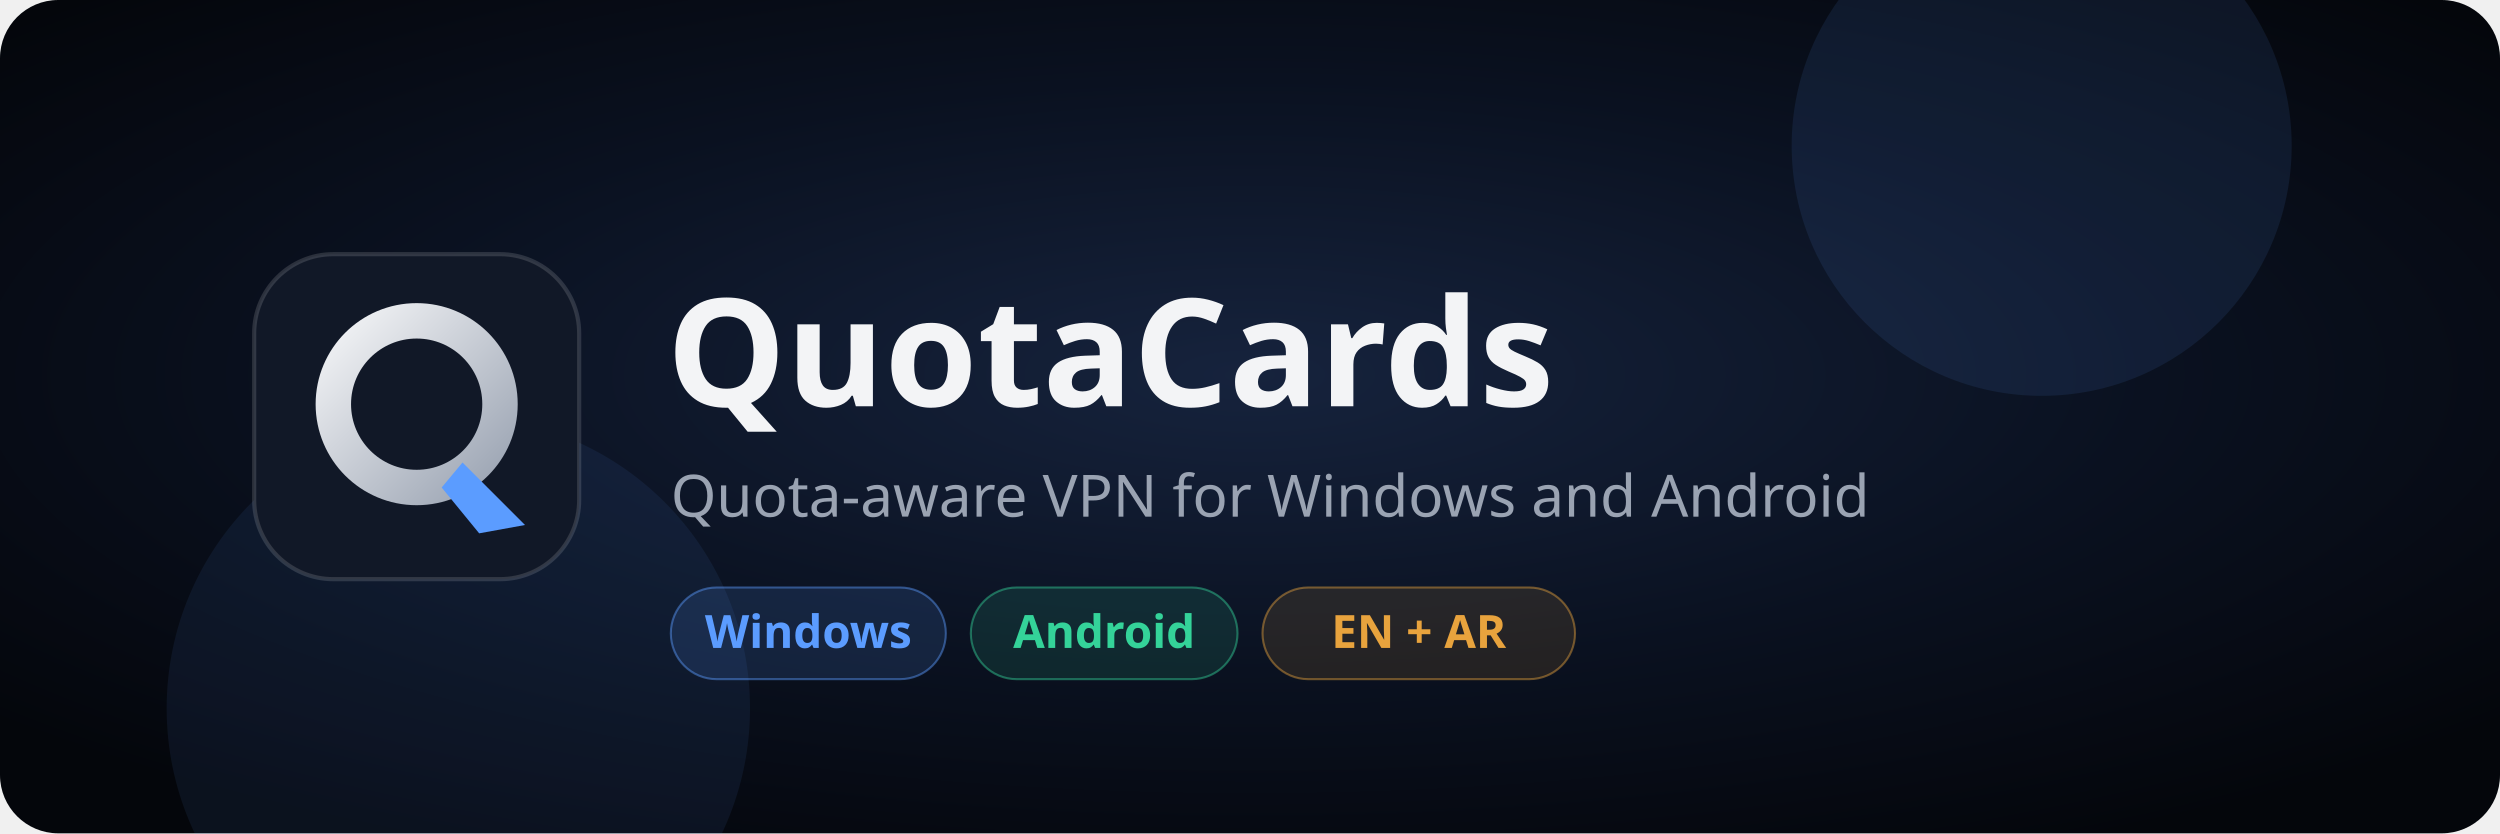
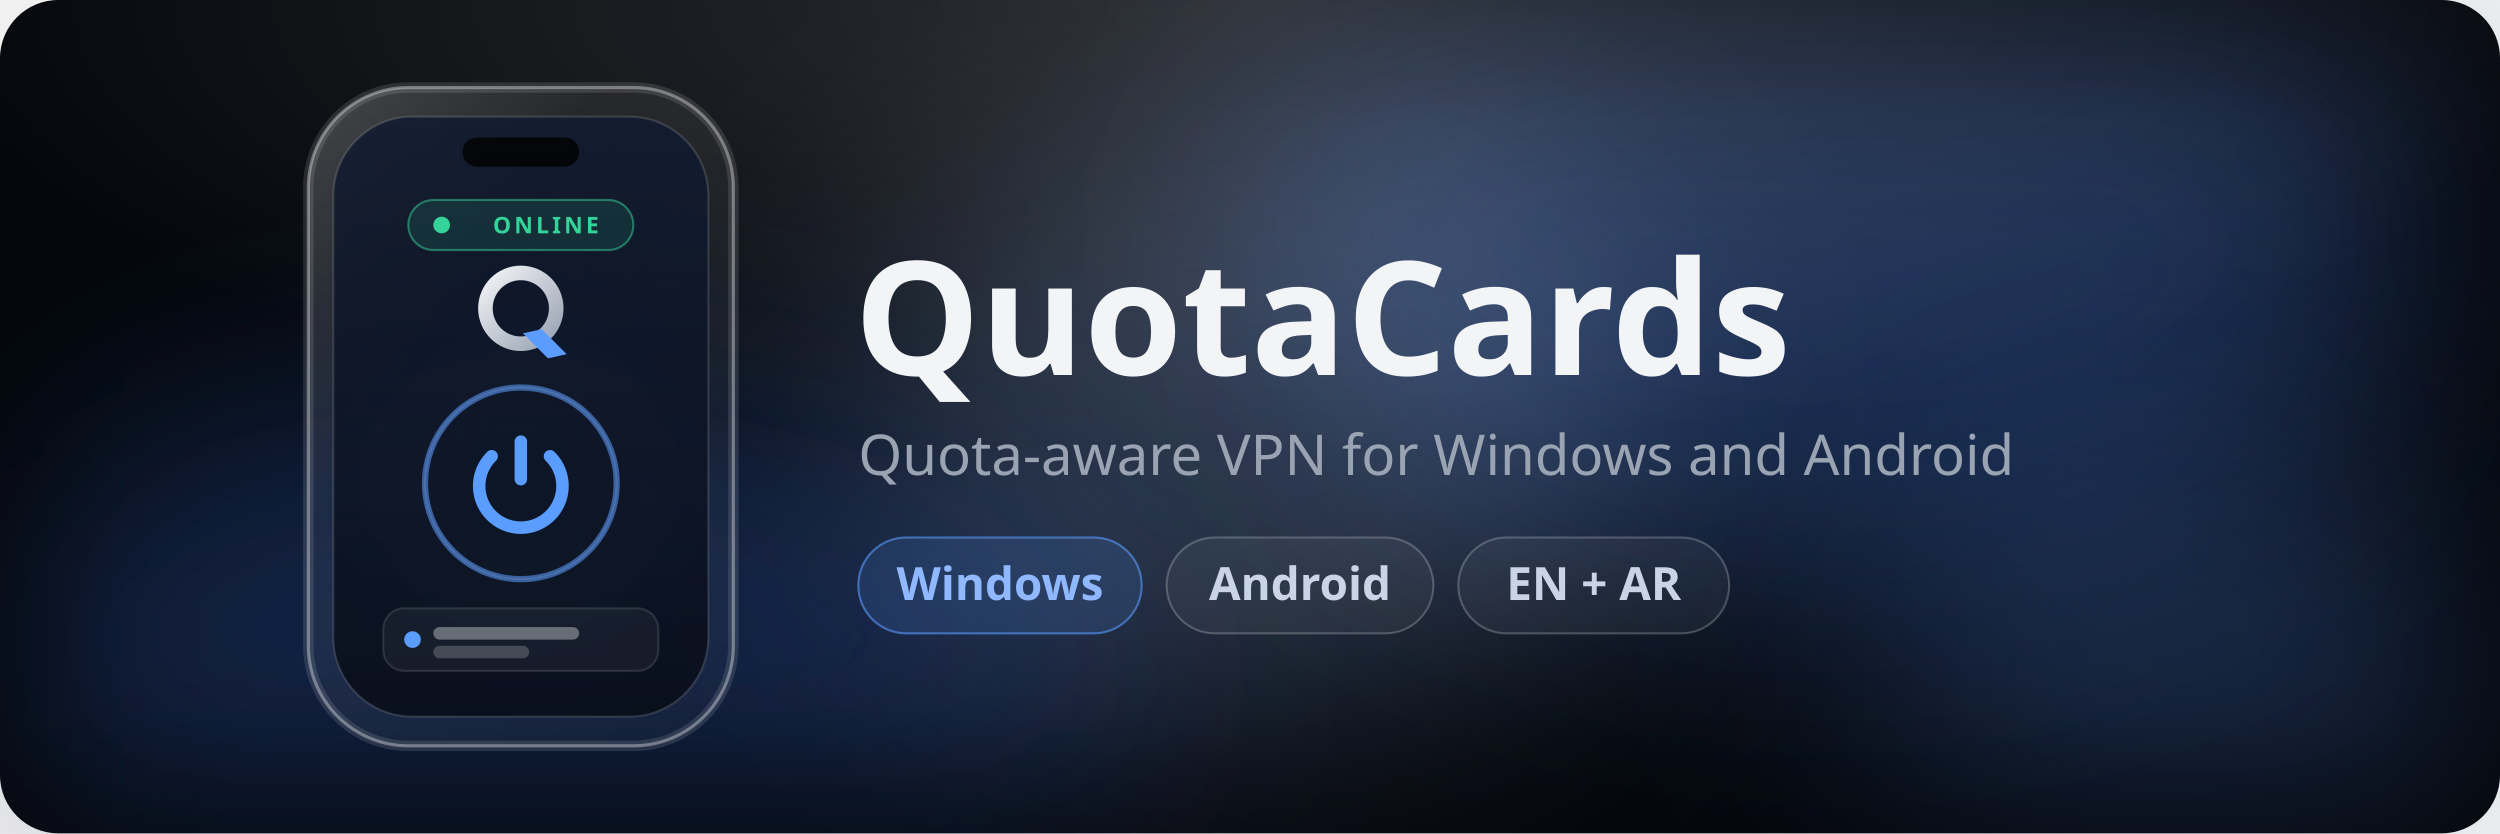
<svg xmlns="http://www.w3.org/2000/svg" width="1200" height="400" viewBox="0 0 1200 400">
  <defs>
-     <radialGradient id="glow" cx="50%" cy="45%" r="65%">
-       <stop offset="0%" stop-color="#16233d" />
-       <stop offset="55%" stop-color="#0a1120" />
-       <stop offset="100%" stop-color="#04060b" />
+     <filter id="soft60" x="-60%" y="-60%" width="220%" height="220%">
+       <feGaussianBlur stdDeviation="60" />
+     </filter>
+     <filter id="soft30" x="-60%" y="-60%" width="220%" height="220%">
+       <feGaussianBlur stdDeviation="30" />
+     </filter>
+     <linearGradient id="glass" x1="0" y1="0" x2="1" y2="1">
+       <stop offset="0%" stop-color="#ffffff" stop-opacity="0.22" />
+       <stop offset="35%" stop-color="#ffffff" stop-opacity="0.06" />
+       <stop offset="100%" stop-color="#ffffff" stop-opacity="0.02" />
+     </linearGradient>
+     <linearGradient id="screen" x1="0" y1="0" x2="0" y2="1">
+       <stop offset="0%" stop-color="#101a30" stop-opacity="0.85" />
+       <stop offset="100%" stop-color="#080d18" stop-opacity="0.9" />
+     </linearGradient>
+     <radialGradient id="topshine" cx="50%" cy="0%" r="90%">
+       <stop offset="0%" stop-color="#ffffff" stop-opacity="0.16" />
+       <stop offset="60%" stop-color="#ffffff" stop-opacity="0" />
    </radialGradient>
    <linearGradient id="ring" x1="0" y1="0" x2="1" y2="1">
      <stop offset="0%" stop-color="#f3f4f6" />
      <stop offset="100%" stop-color="#9aa3b2" />
    </linearGradient>
  </defs>
-   <rect width="1200" height="400" rx="28" fill="url(#glow)" />
-   <circle cx="980" cy="70" r="120" fill="#5b9cff" opacity="0.10" />
-   <circle cx="220" cy="340" r="140" fill="#5b9cff" opacity="0.08" />
-   <g transform="translate(200,200)">
-     <rect x="-78" y="-78" width="156" height="156" rx="38" fill="#111827" />
-     <rect x="-78" y="-78" width="156" height="156" rx="38" fill="none" stroke="#ffffff" stroke-opacity="0.14" stroke-width="2" />
-     <circle cx="0" cy="-6" r="40" fill="none" stroke="url(#ring)" stroke-width="17" />
-     <path d="M22 22 L52 52 L30 56 L12 34 Z" fill="#5b9cff" />
+   <rect width="1200" height="400" rx="28" fill="#04060b" />
+   <ellipse cx="880" cy="110" rx="280" ry="170" fill="#2f5296" opacity="0.5" filter="url(#soft60)" />
+   <ellipse cx="250" cy="340" rx="300" ry="150" fill="#1d3a75" opacity="0.55" filter="url(#soft60)" />
+   <ellipse cx="600" cy="200" rx="180" ry="140" fill="#8caadc" opacity="0.28" filter="url(#soft60)" />
+   <ellipse cx="1050" cy="330" rx="150" ry="110" fill="#3b63a8" opacity="0.35" filter="url(#soft60)" />
+   <rect width="1200" height="400" rx="28" fill="url(#topshine)" />
+   <g>
+     <rect x="148" y="42" width="204" height="316" rx="48" fill="url(#glass)" stroke="#ffffff" stroke-opacity="0.35" stroke-width="1.5" />
+     <rect x="148" y="42" width="204" height="316" rx="48" fill="none" stroke="#ffffff" stroke-opacity="0.12" stroke-width="5" />
+     <rect x="160" y="56" width="180" height="288" rx="38" fill="url(#screen)" stroke="#ffffff" stroke-opacity="0.14" />
+     <rect x="222" y="66" width="56" height="14" rx="7" fill="#000000" opacity="0.8" />
+     <rect x="196" y="96" width="108" height="24" rx="12" fill="#34d399" fill-opacity="0.12" stroke="#34d399" stroke-opacity="0.5" />
+     <circle cx="212" cy="108" r="4" fill="#34d399" />
+     <text x="262" y="112" text-anchor="middle" font-family="'Segoe UI', system-ui, sans-serif" font-size="11" font-weight="800" letter-spacing="1.5" fill="#34d399">ONLINE</text>
+     <circle cx="250" cy="148" r="17" fill="none" stroke="url(#ring)" stroke-width="7" />
+     <path d="M260 158 L272 170 L263 172 L251 160 Z" fill="#5b9cff" />
+     <circle cx="250" cy="232" r="46" fill="#0d1424" fill-opacity="0.6" stroke="#ffffff" stroke-opacity="0.16" />
+     <circle cx="250" cy="232" r="46" fill="none" stroke="#5b9cff" stroke-opacity="0.55" stroke-width="3" />
+     <circle cx="250" cy="232" r="52" fill="none" stroke="#5b9cff" stroke-opacity="0.18" stroke-width="6" filter="url(#soft30)" />
+     <path d="M250 212 L250 230 M236 219 A20 20 0 1 0 264 219" fill="none" stroke="#5b9cff" stroke-width="6" stroke-linecap="round" />
+     <rect x="184" y="292" width="132" height="30" rx="10" fill="#ffffff" fill-opacity="0.05" stroke="#ffffff" stroke-opacity="0.12" />
+     <circle cx="198" cy="307" r="4" fill="#5b9cff" />
+     <rect x="208" y="301" width="70" height="6" rx="3" fill="#ffffff" opacity="0.35" />
+     <rect x="208" y="310" width="46" height="6" rx="3" fill="#ffffff" opacity="0.2" />
  </g>
-   <text x="320" y="195" font-family="'Segoe UI', system-ui, sans-serif" font-size="72" font-weight="800" fill="#f3f4f6">QuotaCards</text>
-   <text x="322" y="248" font-family="'Segoe UI', system-ui, sans-serif" font-size="28" fill="#9aa3b2">Quota-aware VPN for Windows and Android</text>
+   <text x="410" y="180" font-family="'Segoe UI', system-ui, sans-serif" font-size="76" font-weight="800" fill="#f3f4f6">QuotaCards</text>
+   <text x="412" y="228" font-family="'Segoe UI', system-ui, sans-serif" font-size="27" fill="#9aa3b2">Quota-aware VPN for Windows and Android</text>
  <g font-family="'Segoe UI', system-ui, sans-serif" font-size="22" font-weight="700">
-     <rect x="322" y="282" width="132" height="44" rx="22" fill="#5b9cff" fill-opacity="0.14" stroke="#5b9cff" stroke-opacity="0.45" />
-     <text x="388" y="311" text-anchor="middle" fill="#5b9cff">Windows</text>
-     <rect x="466" y="282" width="128" height="44" rx="22" fill="#34d399" fill-opacity="0.12" stroke="#34d399" stroke-opacity="0.45" />
-     <text x="530" y="311" text-anchor="middle" fill="#34d399">Android</text>
-     <rect x="606" y="282" width="150" height="44" rx="22" fill="#e8a33d" fill-opacity="0.12" stroke="#e8a33d" stroke-opacity="0.45" />
-     <text x="681" y="311" text-anchor="middle" fill="#e8a33d">EN + AR</text>
+     <rect x="412" y="258" width="136" height="46" rx="23" fill="#5b9cff" fill-opacity="0.14" stroke="#5b9cff" stroke-opacity="0.6" />
+     <text x="480" y="288" text-anchor="middle" fill="#8fb8ff">Windows</text>
+     <rect x="560" y="258" width="128" height="46" rx="23" fill="#ffffff" fill-opacity="0.05" stroke="#ffffff" stroke-opacity="0.22" />
+     <text x="624" y="288" text-anchor="middle" fill="#c9d4e6">Android</text>
+     <rect x="700" y="258" width="130" height="46" rx="23" fill="#ffffff" fill-opacity="0.05" stroke="#ffffff" stroke-opacity="0.22" />
+     <text x="765" y="288" text-anchor="middle" fill="#c9d4e6">EN + AR</text>
  </g>
</svg>
